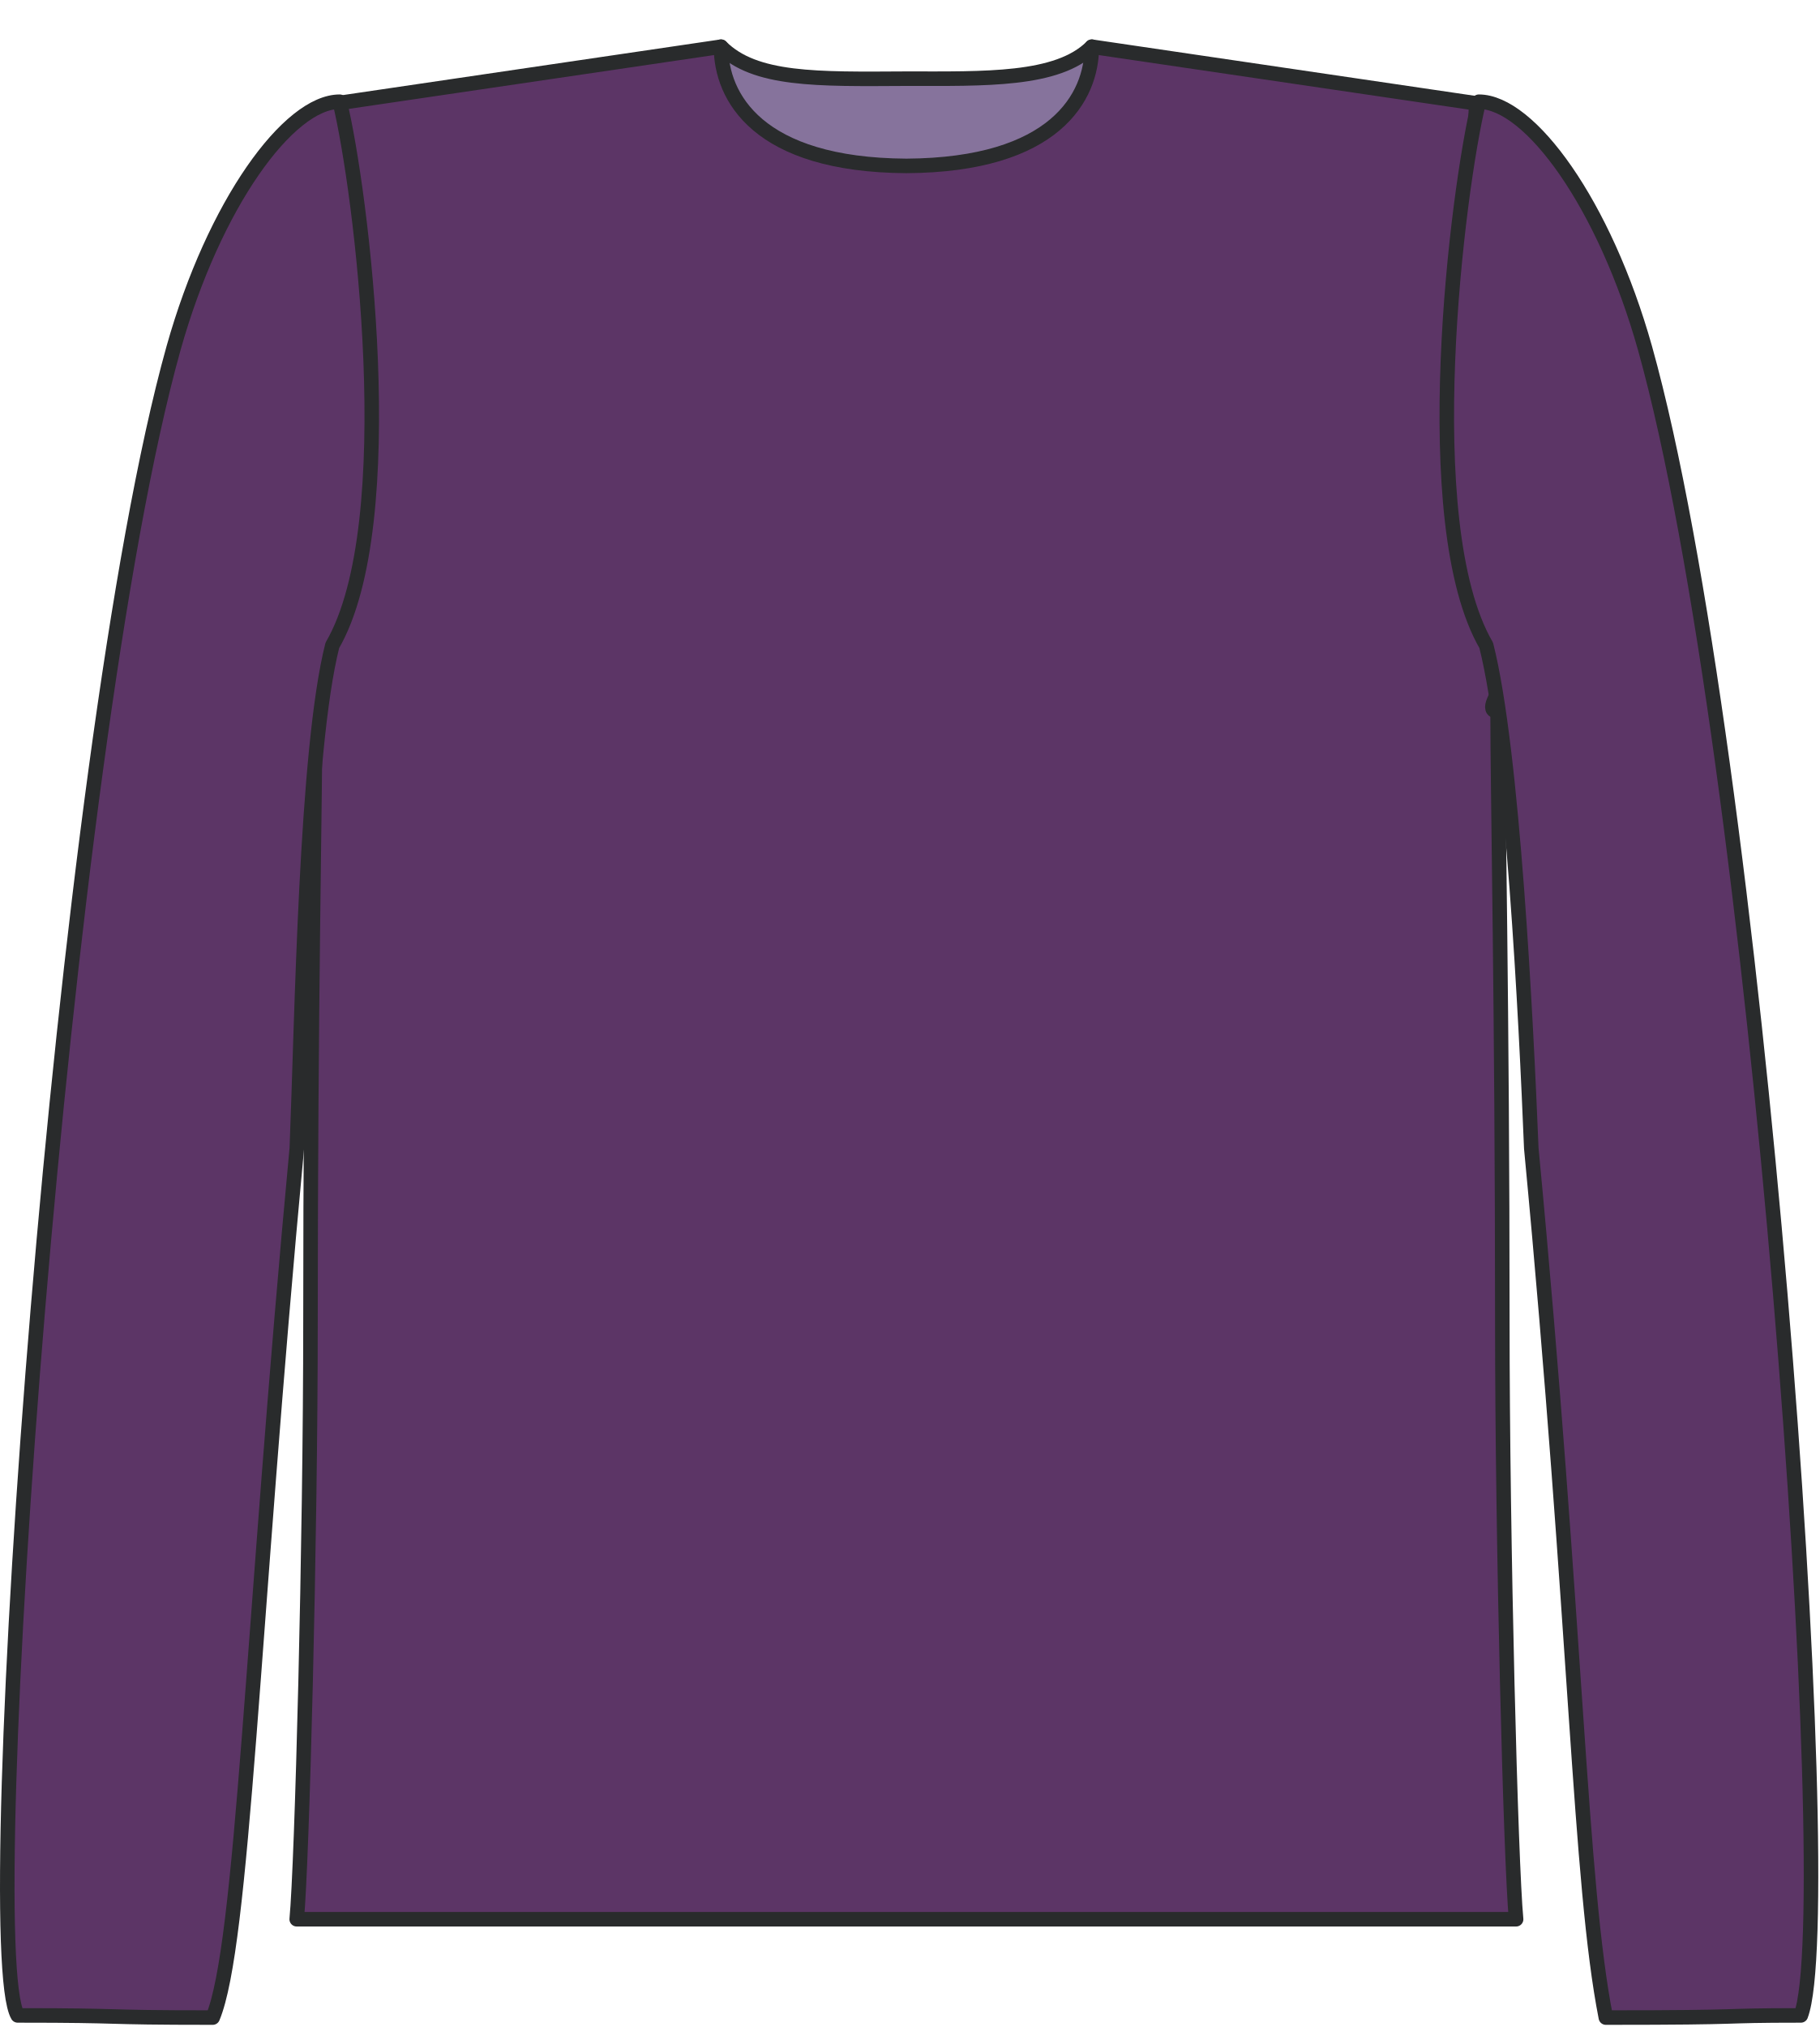
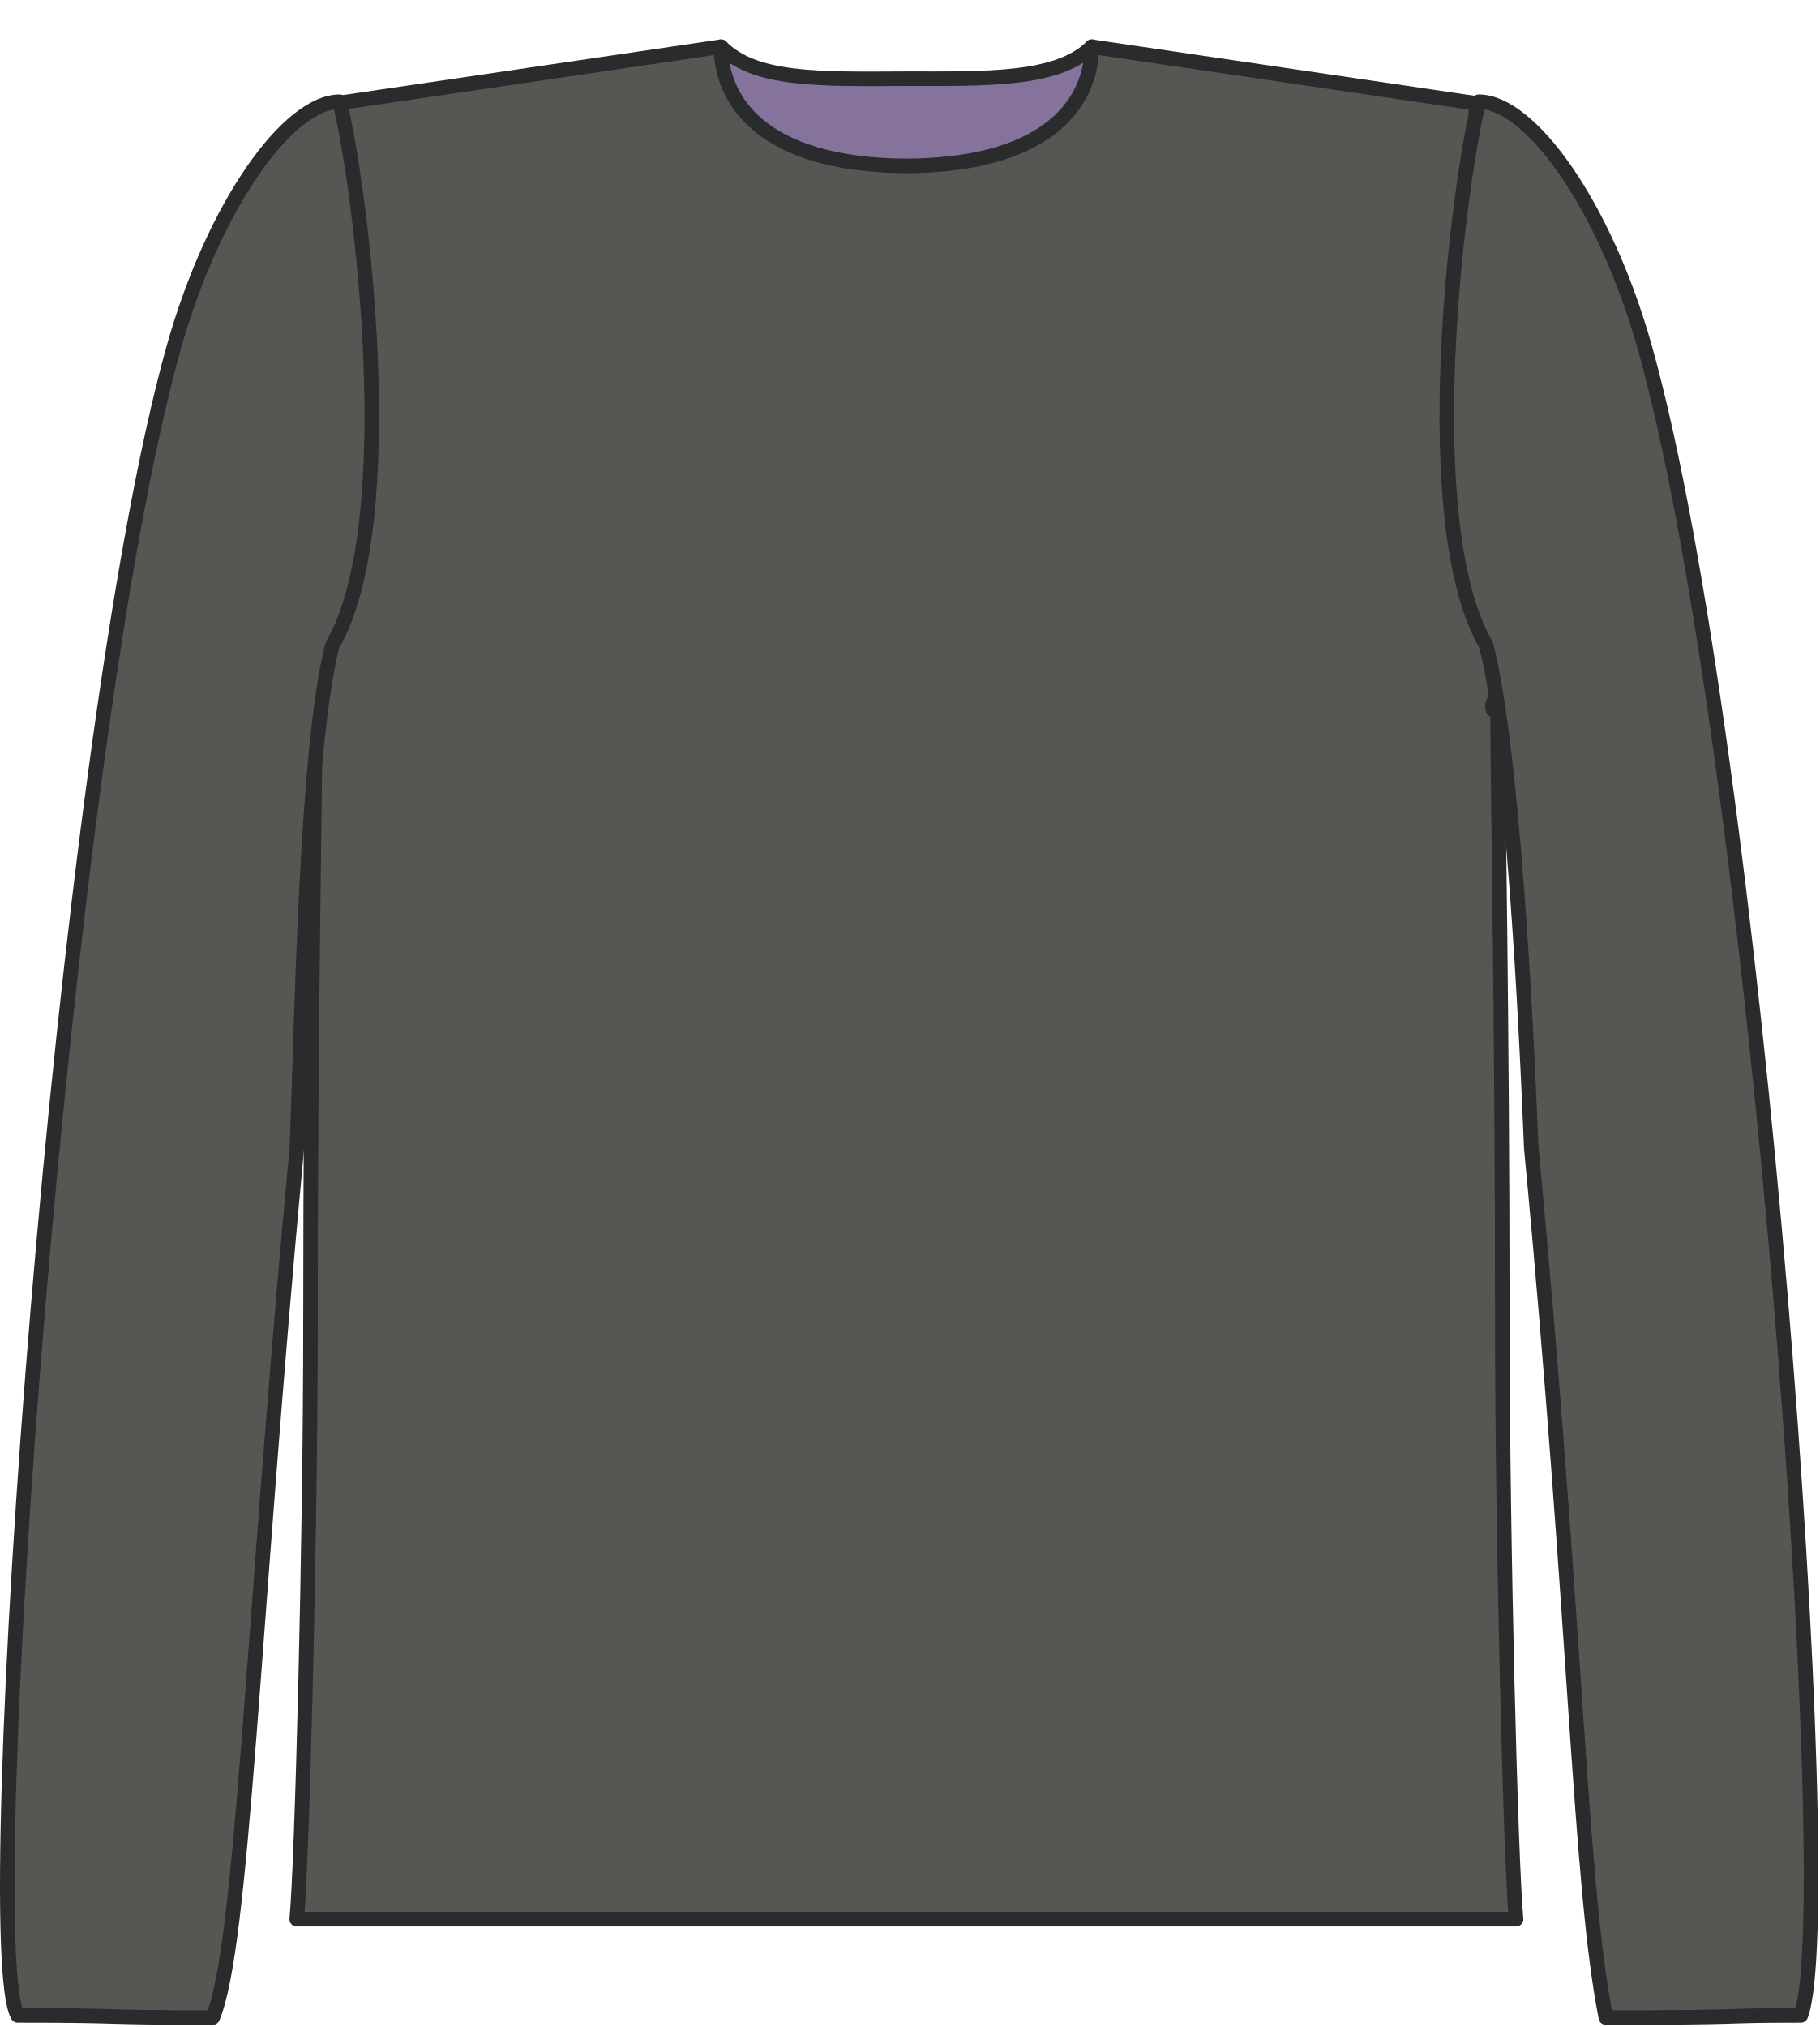
<svg xmlns="http://www.w3.org/2000/svg" width="501" height="558" viewbox="0 0 501 558">
  <style type="text/css">
  
-   path{fill:#5C3566;fill-opacity:1;stroke:#292b2c;stroke-width:4;stroke-linecap:round;stroke-linejoin:round;stroke-opacity:1;}
+   path{fill:#555753;fill-opacity:1;stroke:#292b2c;stroke-width:4;stroke-linecap:round;stroke-linejoin:round;stroke-opacity:1;}
  .sm{stroke-width:2;}
  .back{fill:#86739c;}
  .no-fill{fill:none;}
  .no-stroke{stroke:none;}
  
  </style>
  <g transform="translate(-100.9985,-445.8439)">
    <path id="back" class="back" d="M 299.499,458.7 246.561,488.084 C 242.497,509.424 451.961,528.415 458.542,493.865 L 401.601,458.7 C 392.164,468.137 372.055,467.502 350.55,467.502 325.826,467.647 308.804,468.004 299.499,458.7 z" />
    <path id="front" d="M 299.499,458.7 193.642,474.299 C 194.373,481.148 192.903,522.525 192.903,550.488 192.903,578.309 190.721,602.176 181.23,617.005 176.119,624.349 194.357,641.655 187.786,641.655 187.786,663.093 186.483,723.755 186.483,809.5 186.483,870.439 184.149,959.068 182.689,974.179 345.243,974.179 378.517,974.179 518.412,974.179 516.952,959.068 514.618,870.439 514.618,809.5 514.618,723.755 513.315,663.093 513.315,641.655 506.744,641.655 524.982,624.349 519.871,617.005 510.38,602.176 508.198,578.309 508.198,550.488 508.198,522.525 506.728,481.148 507.458,474.299 L 401.601,458.7 C 401.601,472.522 391.503,491.277 350.55,491.516 309.598,491.277 299.499,472.522 299.499,458.7 z" />
    <path id="sleeves" transform="translate(100.9985,445.8439)" d="M 93.531,28 C 79.501,28 58.964,56.072 47.781,95.844 16.672,207.107 -6.308,535.903 4.875,554.812 36.406,554.812 25.655,555.406 58.562,555.406 66.899,535.48 69.316,448.056 81.719,316.094 83.142,280.917 84.18,206.489 91.5,177.656 111.02,144.005 99.428,52.196 93.531,28 z M 407.156,28 C 401.26,52.196 389.668,144.005 409.188,177.656 416.507,206.489 420.17,280.917 421.594,316.094 434.2,448.869 434.805,518.197 442.125,555.406 484.022,555.406 471.146,554.812 495.812,554.812 506.792,525.939 484.016,207.107 452.906,95.844 441.723,56.072 421.186,28 407.156,28 z" />
  </g>
</svg>
